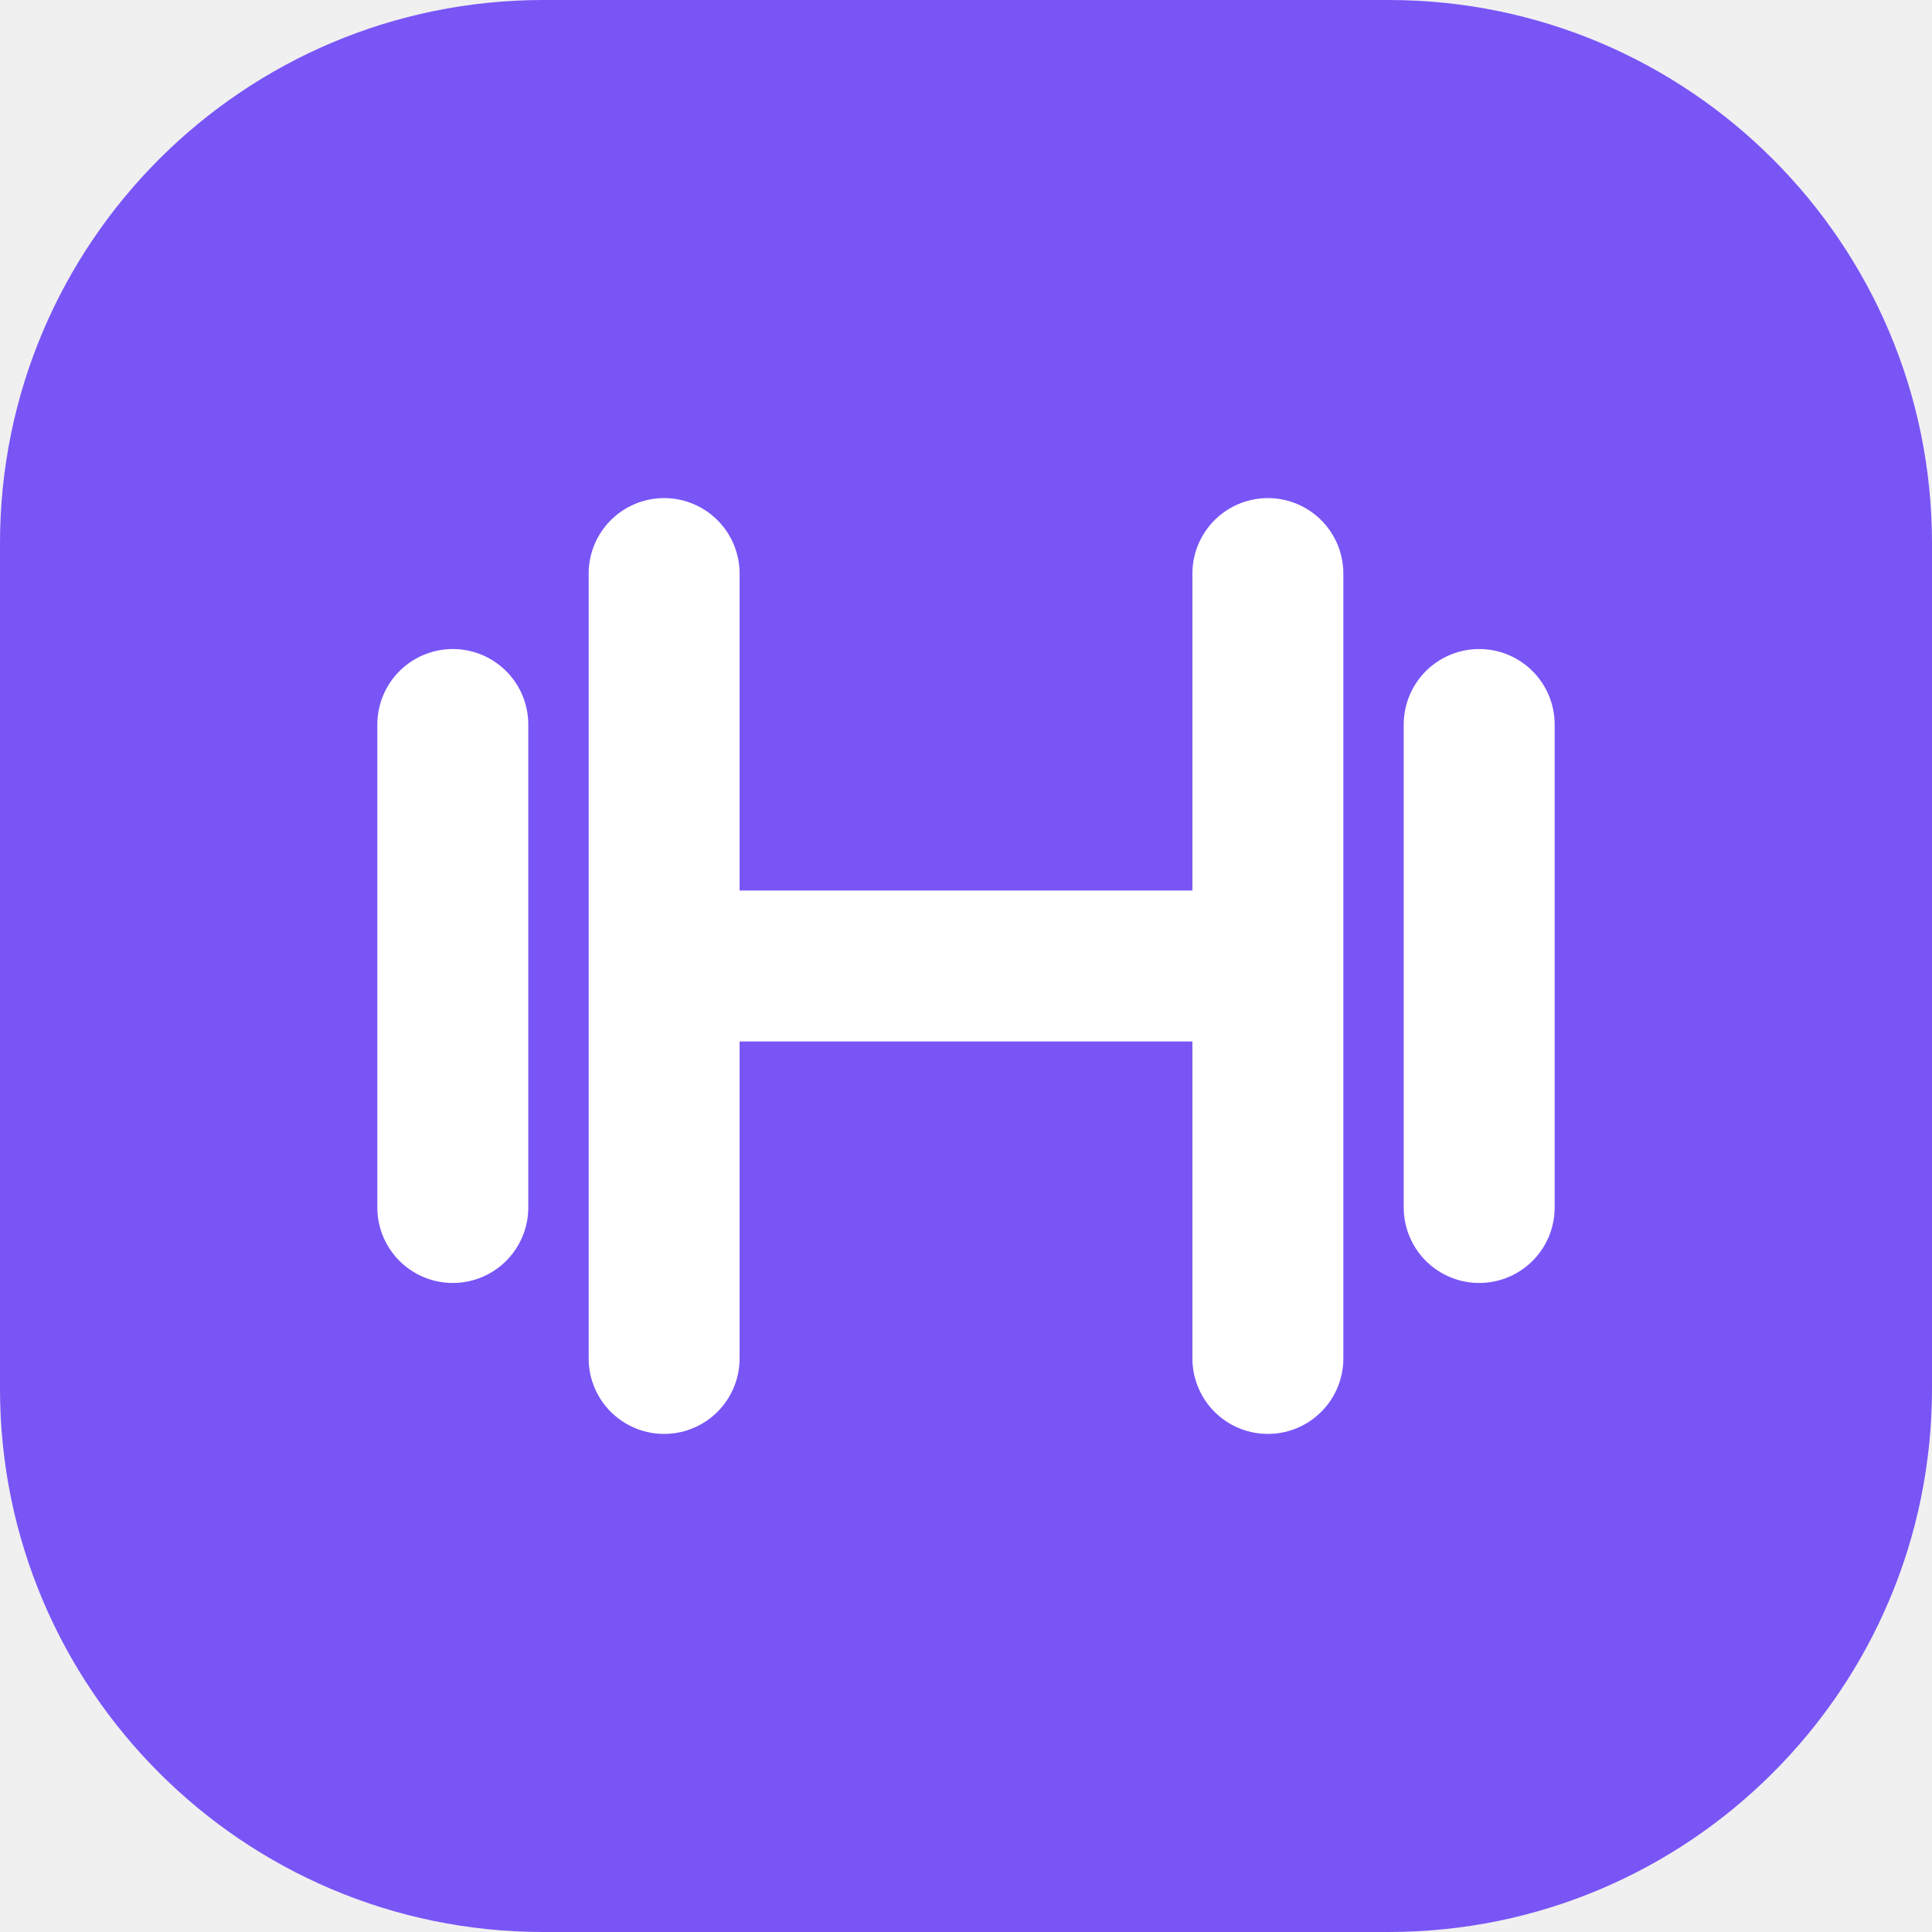
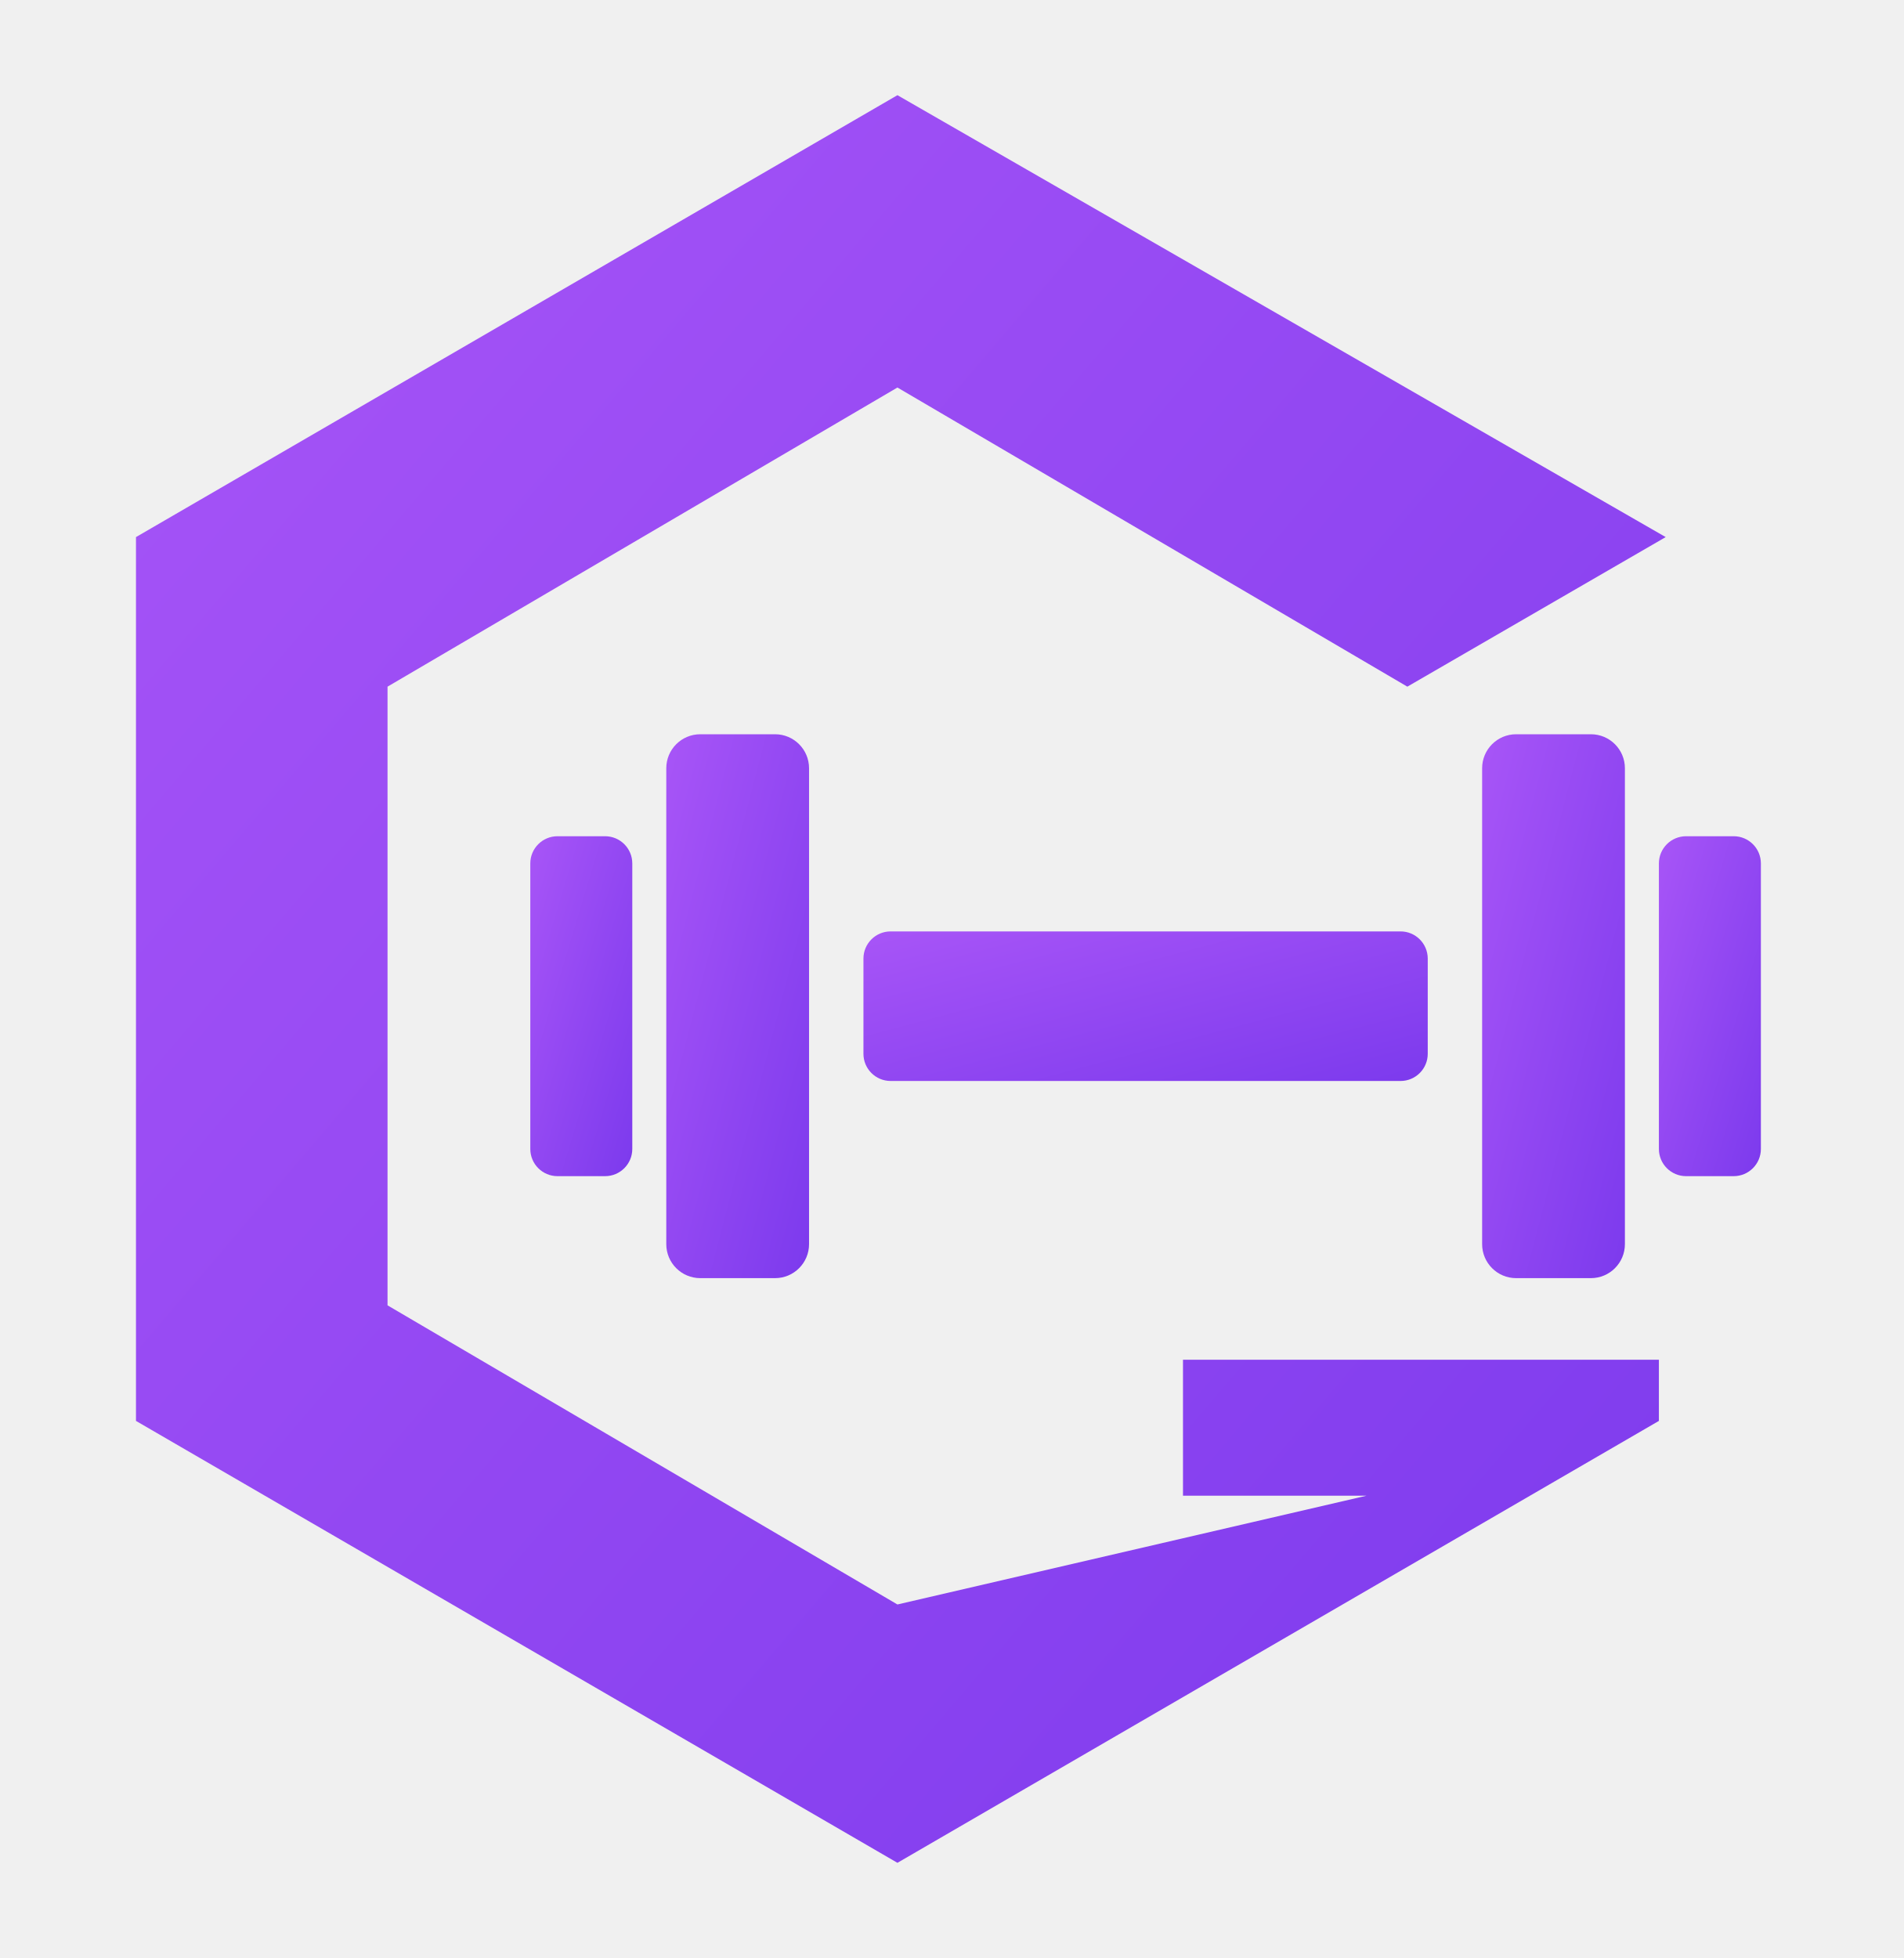
- <svg xmlns="http://www.w3.org/2000/svg" viewBox="0 0 64 64">
-   <rect width="64" height="64" rx="18" fill="#7955f6" />
-   <path d="M15 24v16m7-21v26m20-26v26m7-21v16M22 32h20" fill="none" stroke="white" stroke-width="5" stroke-linecap="round" />
+ <svg xmlns="http://www.w3.org/2000/svg" viewBox="0 0 280 288" role="img" aria-label="GymEG">
+   <defs>
+     <linearGradient id="purple" x1="0" y1="0" x2="1" y2="1">
+       <stop stop-color="#A855F7" />
+       <stop offset="1" stop-color="#7C3AED" />
+     </linearGradient>
+   </defs>
+   <path d="M245 79 132 14 20 79V209L132 274 244 209V200H174V220H201L132 236 57 192V101L132 57 207 101Z" fill="url(#purple)" />
+   <g fill="url(#purple)">
+     <rect x="78" y="123" width="15" height="50" rx="4" />
+     <rect x="98" y="108" width="21" height="80" rx="5" />
+     <rect x="127" y="137" width="83" height="22" rx="4" />
+     <rect x="218" y="108" width="21" height="80" rx="5" />
+     <rect x="244" y="123" width="15" height="50" rx="4" />
+   </g>
</svg>
